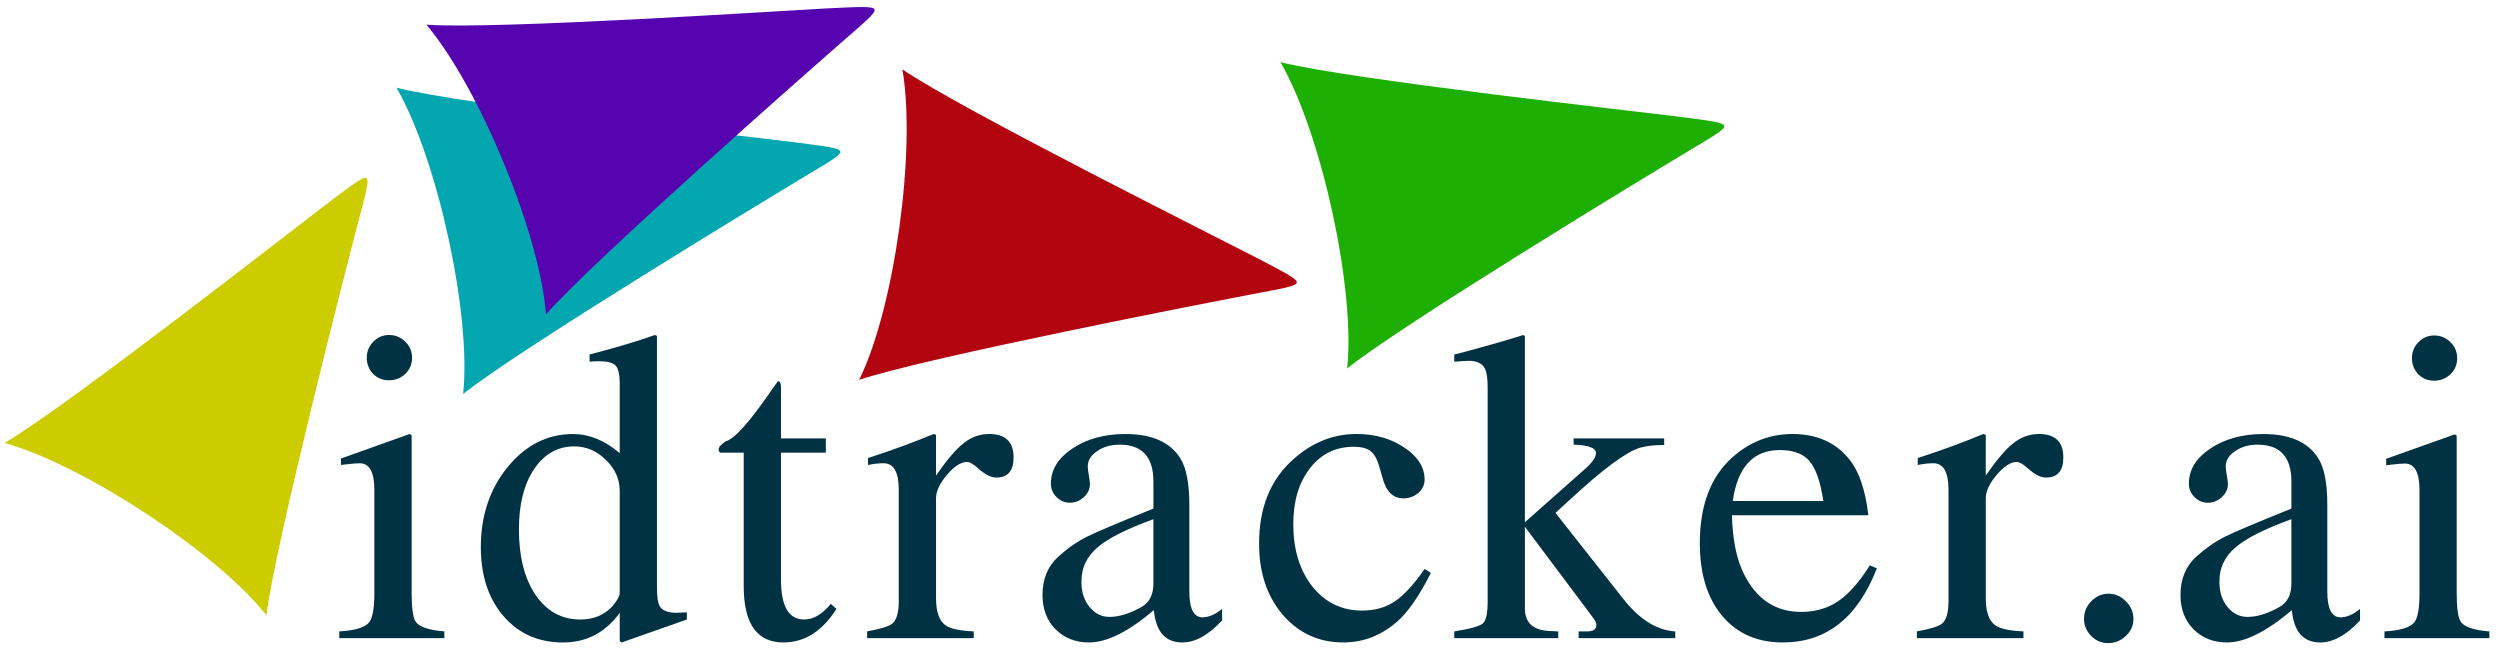
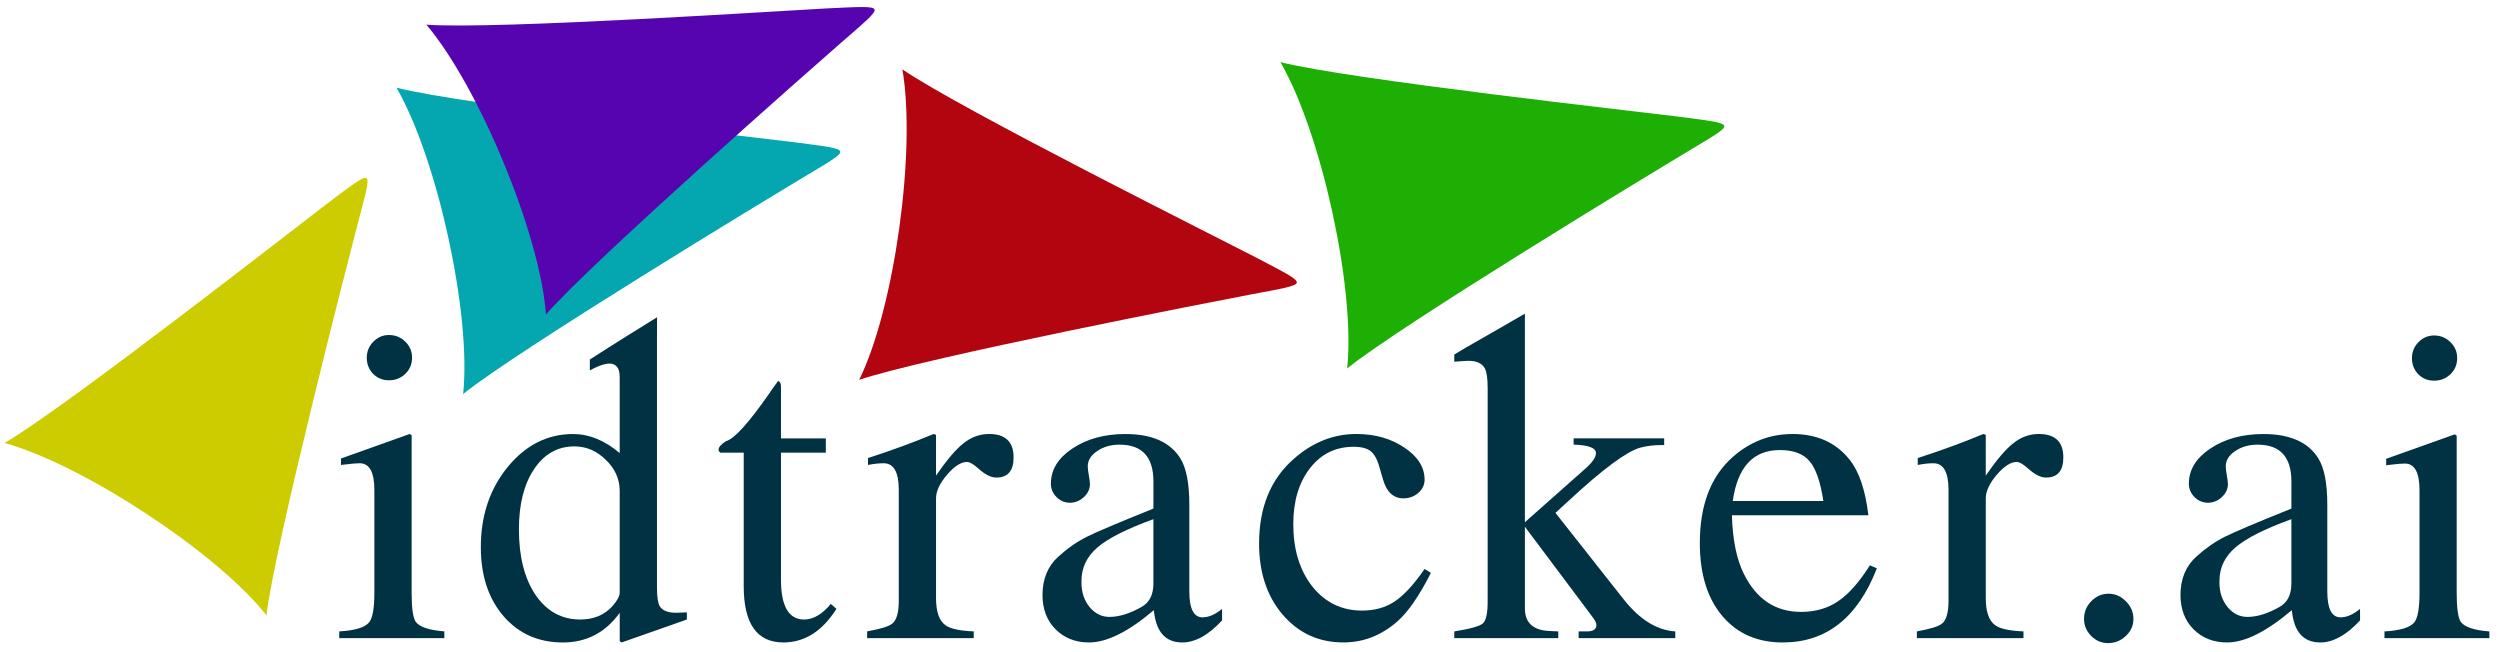
<svg xmlns="http://www.w3.org/2000/svg" width="211" height="55" viewBox="0 0 211 55" version="1.1" id="svg5">
  <defs id="defs2">
    <linearGradient id="linearGradient14233">
      <stop style="stop-color:#000000;stop-opacity:1;" offset="0" id="stop14231" />
    </linearGradient>
    <linearGradient id="linearGradient3825" gradientTransform="matrix(3.4306404e-4,0,0,3.4306404e-4,0,0)">
      <stop style="stop-color:#013243;stop-opacity:1;" offset="0" id="stop3823" />
    </linearGradient>
  </defs>
  <g id="layer1">
    <g aria-label="idtracker.ai" transform="matrix(1.658736,0,0,1.658736,-116.2962,-189.2845)" id="text3949-0" style="font-weight:bold;font-size:22.578px;line-height:0;font-family:Kalimati;-inkscape-font-specification:'Kalimati Bold';letter-spacing:1.572px;white-space:pre;inline-size:200.534;display:inline;mix-blend-mode:darken;fill:#013243;stroke-width:3.332;paint-order:stroke markers fill">
      <path d="m 91.078,132.317 q 0,0.485 -0.342,0.816 -0.342,0.331 -0.838,0.331 -0.474,0 -0.805,-0.331 -0.32,-0.342 -0.32,-0.816 0,-0.474 0.331,-0.816 0.342,-0.342 0.794,-0.342 0.496,0 0.838,0.342 0.342,0.331 0.342,0.816 z m 1.643,14.265 h -5.347 v -0.342 q 1.202,-0.066 1.521,-0.463 0.265,-0.331 0.265,-1.499 v -5.237 q 0,-1.356 -0.75,-1.356 -0.232,0 -0.772,0.066 l -0.176,0.022 v -0.331 l 3.495,-1.246 0.099,0.066 v 8.015 q 0,1.169 0.209,1.477 0.298,0.397 1.455,0.485 z" style="font-weight:normal;line-height:3.5;font-family:Nakula;-inkscape-font-specification:Nakula;letter-spacing:0.688px" id="path6103" />
-       <path d="m 105.061,145.635 -3.318,1.169 -0.099,-0.066 v -1.444 q -1.091,1.51 -2.888,1.51 -1.863,0 -3.021,-1.334 -1.158,-1.345 -1.158,-3.517 0,-2.403 1.367,-4.079 1.378,-1.676 3.329,-1.676 1.224,0 2.37,0.97 v -3.528 q 0,-0.728 -0.22,-0.937 -0.22,-0.209 -0.816,-0.209 -0.32,0 -0.496,0.022 v -0.364 q 2.062,-0.54 3.318,-0.992 l 0.11,0.044 v 12.81 q 0,0.717 0.143,0.948 0.198,0.331 0.849,0.331 0.121,0 0.529,-0.022 z m -3.418,-1.356 v -5.192 q 0,-0.893 -0.706,-1.576 -0.695,-0.684 -1.599,-0.684 -1.279,0 -2.051,1.158 -0.772,1.147 -0.772,3.065 0,2.084 0.849,3.34 0.86,1.246 2.271,1.246 1.014,0 1.632,-0.672 0.375,-0.43 0.375,-0.683 z" style="font-weight:normal;font-family:Nakula;-inkscape-font-specification:Nakula;letter-spacing:1.117px" id="path6105" />
+       <path d="m 105.061,145.635 -3.318,1.169 -0.099,-0.066 v -1.444 c -0.728,1.007 -1.69,1.51 -2.888,1.51 -1.242,0 -2.249,-0.445 -3.021,-1.334 -0.772,-0.897 -1.158,-2.069 -1.158,-3.517 0,-1.602 0.456,-2.962 1.367,-4.079 0.919,-1.117 2.028,-1.676 3.329,-1.676 0.816,0 1.606,0.323 2.37,0.97 v -3.528 c 0,-0.485 0.02,-0.752 -0.22,-0.937 -0.304,-0.233 -0.89,0.037 -1.299,0.258 v -0.555 c 1.349,-0.869 2.519,-1.594 3.42,-2.15 l -0.004,0.948 v 12.81 c 0,0.478 0.048,0.794 0.143,0.948 0.132,0.22 0.415,0.331 0.849,0.331 0.081,0 0.257,-0.007 0.529,-0.022 z m -3.418,-1.356 v -5.192 c 0,-0.595 -0.235,-1.121 -0.706,-1.576 -0.463,-0.456 -0.996,-0.684 -1.599,-0.684 -0.853,0 -1.536,0.386 -2.051,1.158 -0.514,0.764 -0.772,1.786 -0.772,3.065 0,1.389 0.283,2.503 0.849,3.34 0.573,0.831 1.33,1.246 2.271,1.246 0.676,0 1.22,-0.224 1.632,-0.672 0.25,-0.287 0.375,-0.514 0.375,-0.683 z" style="font-weight:normal;font-family:Nakula;-inkscape-font-specification:Nakula;letter-spacing:1.117px" id="path6105" />
      <path d="m 112.671,145.094 q -1.08,1.709 -2.701,1.709 -2.017,0 -2.017,-2.866 v -6.791 h -1.191 q -0.088,-0.066 -0.088,-0.154 0,-0.187 0.375,-0.43 0.628,-0.165 2.194,-2.414 0.143,-0.22 0.452,-0.639 0.154,0 0.154,0.298 v 2.613 h 2.282 v 0.728 h -2.282 v 6.46 q 0,2.028 1.18,2.028 0.695,0 1.356,-0.794 z" style="font-weight:normal;line-height:3.5;font-family:Nakula;-inkscape-font-specification:Nakula;letter-spacing:1.473px;stroke-opacity:0.899" id="path6107" />
      <path d="m 121.685,137.388 q 0,1.025 -0.882,1.025 -0.397,0 -0.904,-0.452 -0.375,-0.342 -0.584,-0.342 -0.463,0 -1.025,0.661 -0.551,0.65 -0.551,1.191 v 5.082 q 0,1.036 0.485,1.378 0.364,0.265 1.433,0.309 v 0.342 h -5.424 v -0.342 q 1.036,-0.187 1.279,-0.397 0.331,-0.265 0.331,-1.158 v -5.644 q 0,-1.356 -0.772,-1.356 -0.364,0 -0.794,0.088 v -0.353 q 1.808,-0.584 3.34,-1.224 l 0.121,0.044 v 2.073 q 0.827,-1.202 1.411,-1.654 0.584,-0.463 1.29,-0.463 1.246,0 1.246,1.191 z" style="font-weight:normal;font-family:Nakula;-inkscape-font-specification:Nakula;letter-spacing:0.676px" id="path6109" />
      <path d="m 132.294,145.679 q -1.036,1.124 -2.028,1.124 -1.29,0 -1.444,-1.643 -1.94,1.643 -3.296,1.643 -1.036,0 -1.709,-0.672 -0.661,-0.672 -0.661,-1.742 0,-1.235 0.816,-1.962 0.706,-0.639 1.466,-1.014 0.706,-0.353 3.362,-1.422 v -1.378 q 0,-1.874 -1.72,-1.874 -0.672,0 -1.147,0.331 -0.474,0.32 -0.474,0.772 0,0.154 0.055,0.463 0.055,0.298 0.055,0.441 0,0.375 -0.309,0.661 -0.309,0.287 -0.706,0.287 -0.397,0 -0.684,-0.287 -0.287,-0.287 -0.287,-0.684 0,-1.058 1.091,-1.786 1.102,-0.739 2.701,-0.739 2.028,0 2.8,1.246 0.452,0.728 0.452,2.37 v 4.399 q 0,1.312 0.672,1.312 0.474,0 0.992,-0.43 z m -3.495,-1.874 v -3.274 q -2.039,0.739 -2.855,1.444 -0.805,0.695 -0.805,1.698 v 0.088 q 0,0.728 0.408,1.235 0.419,0.507 1.014,0.507 0.75,0 1.654,-0.518 0.584,-0.342 0.584,-1.18 z" style="font-weight:normal;font-family:Nakula;-inkscape-font-specification:Nakula;letter-spacing:1.276px" id="path6111" />
      <path d="m 142.919,143.264 q -0.904,1.775 -1.72,2.48 -1.213,1.058 -2.734,1.058 -1.874,0 -3.087,-1.411 -1.202,-1.411 -1.202,-3.616 0,-2.767 1.764,-4.311 1.433,-1.268 3.186,-1.268 1.422,0 2.447,0.695 1.025,0.684 1.025,1.632 0,0.386 -0.32,0.672 -0.32,0.276 -0.761,0.276 -0.783,0 -1.058,-1.036 l -0.143,-0.496 q -0.165,-0.628 -0.452,-0.86 -0.276,-0.232 -0.882,-0.232 -1.367,0 -2.216,1.091 -0.849,1.091 -0.849,2.844 0,1.94 0.97,3.175 0.981,1.224 2.525,1.224 0.97,0 1.665,-0.463 0.706,-0.474 1.521,-1.654 z" style="font-weight:normal;line-height:3.5;font-family:Nakula;-inkscape-font-specification:Nakula;letter-spacing:0.319px" id="path6113" />
-       <path d="m 155.353,146.583 h -4.917 v -0.342 h 0.43 q 0.474,0 0.474,-0.331 0,-0.165 -0.254,-0.474 -0.022,-0.022 -0.154,-0.209 l -0.066,-0.088 -3.164,-4.222 v 4.156 q 0,1.091 1.246,1.147 l 0.452,0.022 v 0.342 h -5.292 v -0.342 q 1.224,-0.198 1.455,-0.408 0.243,-0.22 0.243,-1.102 v -10.881 q 0,-0.728 -0.143,-0.992 -0.209,-0.386 -0.827,-0.386 -0.132,0 -0.728,0.044 v -0.364 l 0.683,-0.176 q 1.599,-0.43 2.822,-0.816 l 0.088,0.044 v 9.481 l 3.098,-2.745 q 0.518,-0.463 0.518,-0.772 0,-0.397 -1.136,-0.43 v -0.32 h 4.608 v 0.342 h -0.176 q -0.54,0 -1.047,0.132 -1.047,0.298 -3.649,2.712 l -0.661,0.606 3.462,4.388 q 1.224,1.554 2.635,1.643 z" style="font-weight:normal;line-height:3.5;font-family:Nakula;-inkscape-font-specification:Nakula;letter-spacing:0.798px" id="path6115" />
+       <path d="m 155.353,146.583 h -4.917 v -0.342 h 0.43 c 0.316,0 0.474,-0.11 0.474,-0.331 0,-0.11 -0.085,-0.268 -0.254,-0.474 -0.015,-0.015 -0.066,-0.085 -0.154,-0.209 l -0.066,-0.088 -3.164,-4.222 v 4.156 c 0,0.728 0.415,1.11 1.246,1.147 l 0.452,0.022 v 0.342 h -5.292 v -0.342 c 0.816,-0.132 1.301,-0.268 1.455,-0.408 0.162,-0.147 0.243,-0.514 0.243,-1.102 v -10.881 c 0,-0.485 -0.048,-0.816 -0.143,-0.992 -0.14,-0.257 -0.415,-0.386 -0.827,-0.386 -0.088,0 -0.331,0.015 -0.728,0.044 v -0.364 l 0.594,-0.355 c 0.919,-0.516 2.261,-1.303 3,-1.726 l -9e-4,1.132 v 9.481 l 3.098,-2.745 c 0.345,-0.309 0.518,-0.566 0.518,-0.772 0,-0.265 -0.379,-0.408 -1.136,-0.43 v -0.32 h 4.608 v 0.342 h -0.176 c -0.36,0 -0.709,0.044 -1.047,0.132 -0.698,0.198 -1.915,1.102 -3.649,2.712 l -0.661,0.606 3.462,4.388 c 0.816,1.036 1.694,1.584 2.635,1.643 z" style="font-weight:normal;line-height:3.5;font-family:Nakula;-inkscape-font-specification:Nakula;letter-spacing:0.798px" id="path6115" />
      <path d="m 165.61,143.033 q -1.466,3.77 -4.785,3.77 -1.951,0 -3.087,-1.356 -1.136,-1.356 -1.136,-3.693 0,-2.91 1.676,-4.388 1.323,-1.169 3.043,-1.169 1.852,0 2.888,1.29 0.739,0.904 0.97,2.844 h -6.945 q 0.055,1.874 0.606,2.977 0.959,1.94 2.91,1.94 1.091,0 1.885,-0.54 0.805,-0.54 1.621,-1.83 z m -2.723,-3.429 q -0.22,-1.466 -0.706,-2.028 -0.474,-0.562 -1.51,-0.562 -2.028,0 -2.392,2.591 z" style="font-weight:normal;line-height:3.5;font-family:Nakula;-inkscape-font-specification:Nakula;letter-spacing:1.473px;stroke-opacity:0.899" id="path6117" />
      <path d="m 175.098,137.388 q 0,1.025 -0.882,1.025 -0.397,0 -0.904,-0.452 -0.375,-0.342 -0.584,-0.342 -0.463,0 -1.025,0.661 -0.551,0.65 -0.551,1.191 v 5.082 q 0,1.036 0.485,1.378 0.364,0.265 1.433,0.309 v 0.342 h -5.424 v -0.342 q 1.036,-0.187 1.279,-0.397 0.331,-0.265 0.331,-1.158 v -5.644 q 0,-1.356 -0.772,-1.356 -0.364,0 -0.794,0.088 v -0.353 q 1.808,-0.584 3.34,-1.224 l 0.121,0.044 v 2.073 q 0.827,-1.202 1.411,-1.654 0.584,-0.463 1.29,-0.463 1.246,0 1.246,1.191 z" style="font-weight:normal;line-height:3.5;font-family:Nakula;-inkscape-font-specification:Nakula;letter-spacing:-0.479px" id="path6119" />
      <path d="m 178.665,145.613 q 0,0.496 -0.386,0.86 -0.386,0.364 -0.904,0.364 -0.496,0 -0.86,-0.364 -0.364,-0.375 -0.364,-0.86 0,-0.529 0.364,-0.904 0.375,-0.386 0.882,-0.386 0.507,0 0.882,0.386 0.386,0.375 0.386,0.904 z" style="font-weight:normal;font-family:Nakula;-inkscape-font-specification:Nakula;letter-spacing:0px" id="path6121" />
      <path d="m 190.197,145.679 q -1.036,1.124 -2.028,1.124 -1.29,0 -1.444,-1.643 -1.94,1.643 -3.296,1.643 -1.036,0 -1.709,-0.672 -0.661,-0.672 -0.661,-1.742 0,-1.235 0.816,-1.962 0.706,-0.639 1.466,-1.014 0.706,-0.353 3.362,-1.422 v -1.378 q 0,-1.874 -1.72,-1.874 -0.672,0 -1.147,0.331 -0.474,0.32 -0.474,0.772 0,0.154 0.055,0.463 0.055,0.298 0.055,0.441 0,0.375 -0.309,0.661 -0.309,0.287 -0.706,0.287 -0.397,0 -0.684,-0.287 -0.287,-0.287 -0.287,-0.684 0,-1.058 1.091,-1.786 1.102,-0.739 2.701,-0.739 2.028,0 2.8,1.246 0.452,0.728 0.452,2.37 v 4.399 q 0,1.312 0.672,1.312 0.474,0 0.992,-0.43 z m -3.495,-1.874 v -3.274 q -2.039,0.739 -2.855,1.444 -0.805,0.695 -0.805,1.698 v 0.088 q 0,0.728 0.408,1.235 0.419,0.507 1.014,0.507 0.75,0 1.654,-0.518 0.584,-0.342 0.584,-1.18 z" style="font-weight:normal;font-family:Nakula;-inkscape-font-specification:Nakula;letter-spacing:0.834px" id="path6123" />
      <path d="m 195.137,132.339 q 0,0.484 -0.341,0.815 -0.341,0.33 -0.837,0.33 -0.473,0 -0.804,-0.33 -0.319,-0.341 -0.319,-0.815 0,-0.473 0.33,-0.815 0.341,-0.341 0.793,-0.341 0.495,0 0.837,0.341 0.341,0.33 0.341,0.815 z m 1.64,14.244 h -5.339 v -0.341 q 1.2,-0.066 1.519,-0.462 0.264,-0.33 0.264,-1.497 v -5.229 q 0,-1.354 -0.749,-1.354 -0.231,0 -0.771,0.066 l -0.176,0.022 v -0.33 l 3.489,-1.244 0.099,0.066 v 8.003 q 0,1.167 0.209,1.475 0.297,0.396 1.453,0.484 z" style="font-weight:normal;font-size:22.544px;line-height:3.5;font-family:Nakula;-inkscape-font-specification:Nakula;letter-spacing:-0.196px" id="path6125" />
    </g>
    <g id="use380-9" transform="rotate(33.34968,100.1484,-44.25991)" style="display:inline;fill:#cccc00;fill-opacity:1">
      <path style="color:#000000;fill-opacity:1;stroke:none;stroke-width:0.285;-inkscape-stroke:none" d="m 74.927,43.329 c -0.324,0.005 -0.708,1.147 -1.635,3.742 -0.927,2.595 -8.948,26.42 -11.594,31.712 6.615,-2.117 20.108,-2.117 26.458,0 C 85.51,73.492 77.39,49.795 76.503,47.172 75.616,44.549 75.251,43.324 74.927,43.329 Z" id="path6342" />
    </g>
    <g id="use4319-3" transform="rotate(77.71792,130.519,70.7904)" style="display:inline;fill:#1eaf04;fill-opacity:1">
      <path style="color:#000000;fill-opacity:1;stroke:none;stroke-width:0.285;-inkscape-stroke:none" d="m 74.927,43.329 c -0.324,0.005 -0.708,1.147 -1.635,3.742 -0.927,2.595 -8.948,26.42 -11.594,31.712 6.615,-2.117 20.108,-2.117 26.458,0 C 85.51,73.492 77.39,49.795 76.503,47.172 75.616,44.549 75.251,43.324 74.927,43.329 Z" id="path6346" />
    </g>
    <g id="use11954-6" transform="rotate(77.72695,91.86961,25.5736)" style="display:inline;fill:#04a6af;fill-opacity:1;stroke:#f41b1b;stroke-opacity:0.558">
      <path style="color:#000000;fill-opacity:1;stroke:none;stroke-width:0.285;-inkscape-stroke:none" d="m 74.927,43.329 c -0.324,0.005 -0.708,1.147 -1.635,3.742 -0.927,2.595 -8.948,26.42 -11.594,31.712 6.615,-2.117 20.108,-2.117 26.458,0 C 85.51,73.492 77.39,49.795 76.503,47.172 75.616,44.549 75.251,43.324 74.927,43.329 Z" id="path6350" />
    </g>
    <g id="use11958-0" transform="rotate(97.93103,100.6664,48.6132)" style="display:inline;fill:#b2050f;fill-opacity:1">
      <path style="color:#000000;fill-opacity:1;stroke:none;stroke-width:0.285;-inkscape-stroke:none" d="m 74.927,43.329 c -0.324,0.005 -0.708,1.147 -1.635,3.742 -0.927,2.595 -8.948,26.42 -11.594,31.712 6.615,-2.117 20.108,-2.117 26.458,0 C 85.51,73.492 77.39,49.795 76.503,47.172 75.616,44.549 75.251,43.324 74.927,43.329 Z" id="path6354" />
    </g>
    <g id="use4321-6" transform="rotate(67.59013,106.1407,21.22806)" style="display:inline;fill:#5604af;fill-opacity:1">
      <path style="color:#000000;fill-opacity:1;stroke:none;stroke-width:0.285;-inkscape-stroke:none" d="m 74.927,43.329 c -0.324,0.005 -0.708,1.147 -1.635,3.742 -0.927,2.595 -8.948,26.42 -11.594,31.712 6.615,-2.117 20.108,-2.117 26.458,0 C 85.51,73.492 77.39,49.795 76.503,47.172 75.616,44.549 75.251,43.324 74.927,43.329 Z" id="path6358" />
    </g>
  </g>
</svg>
